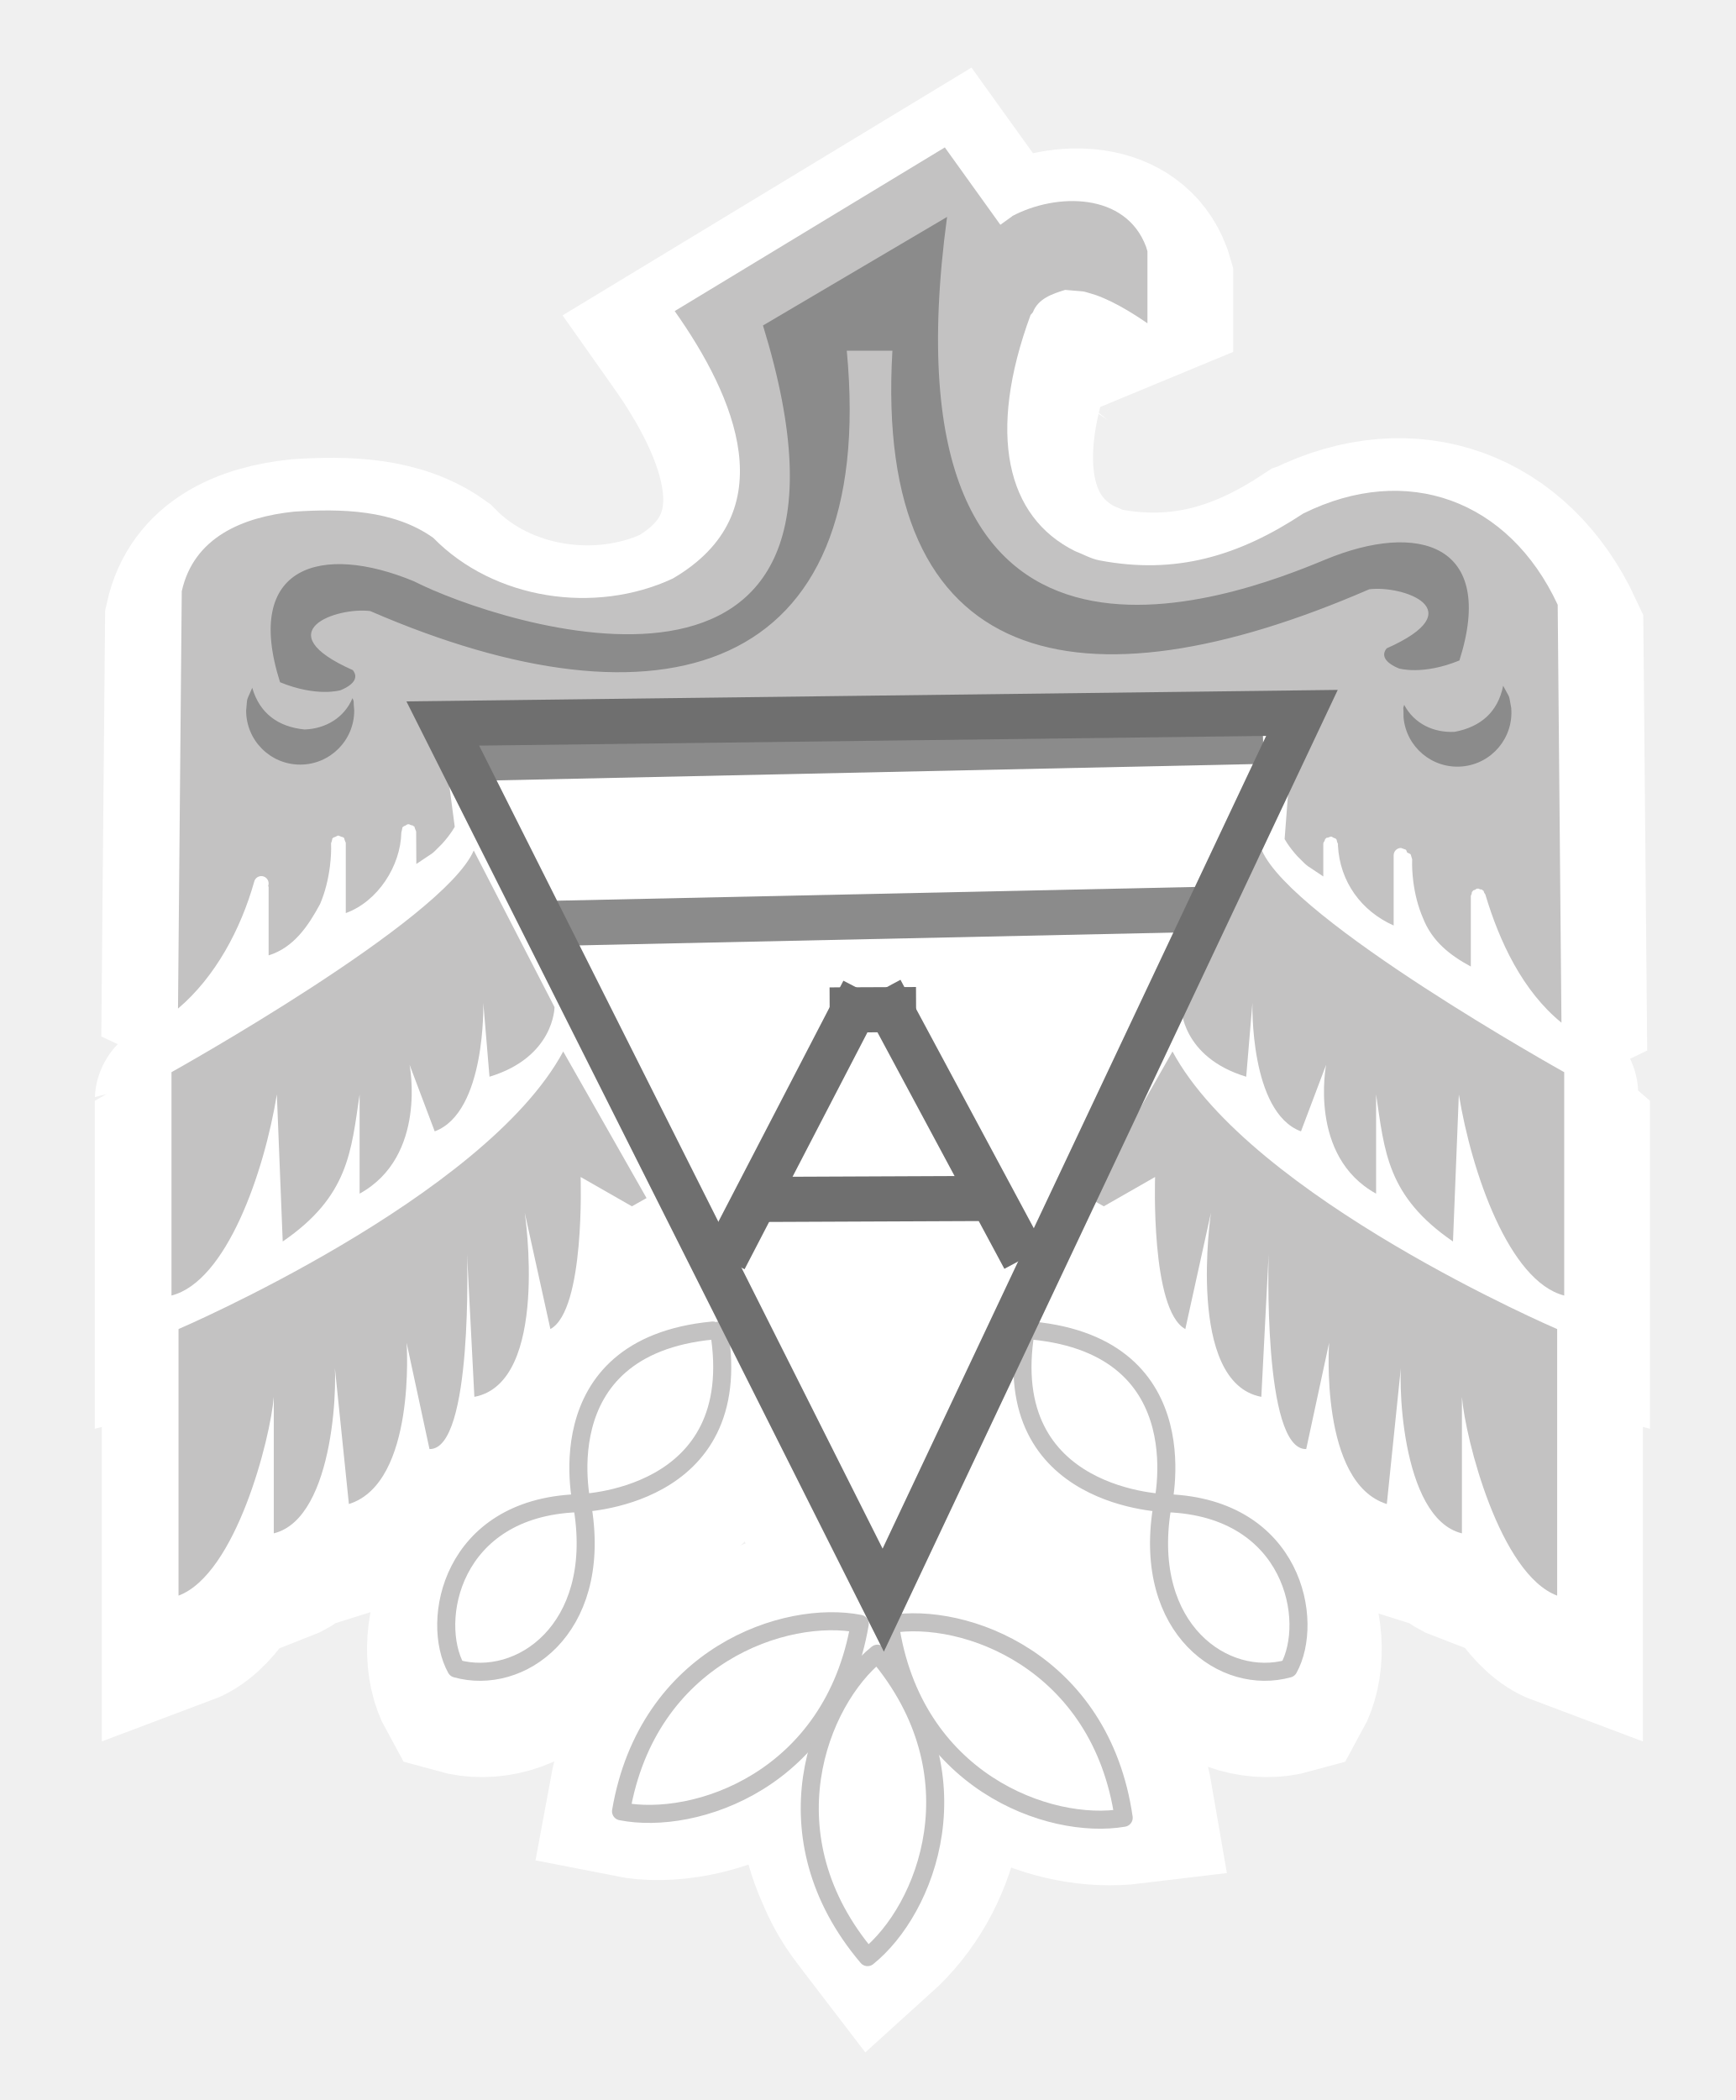
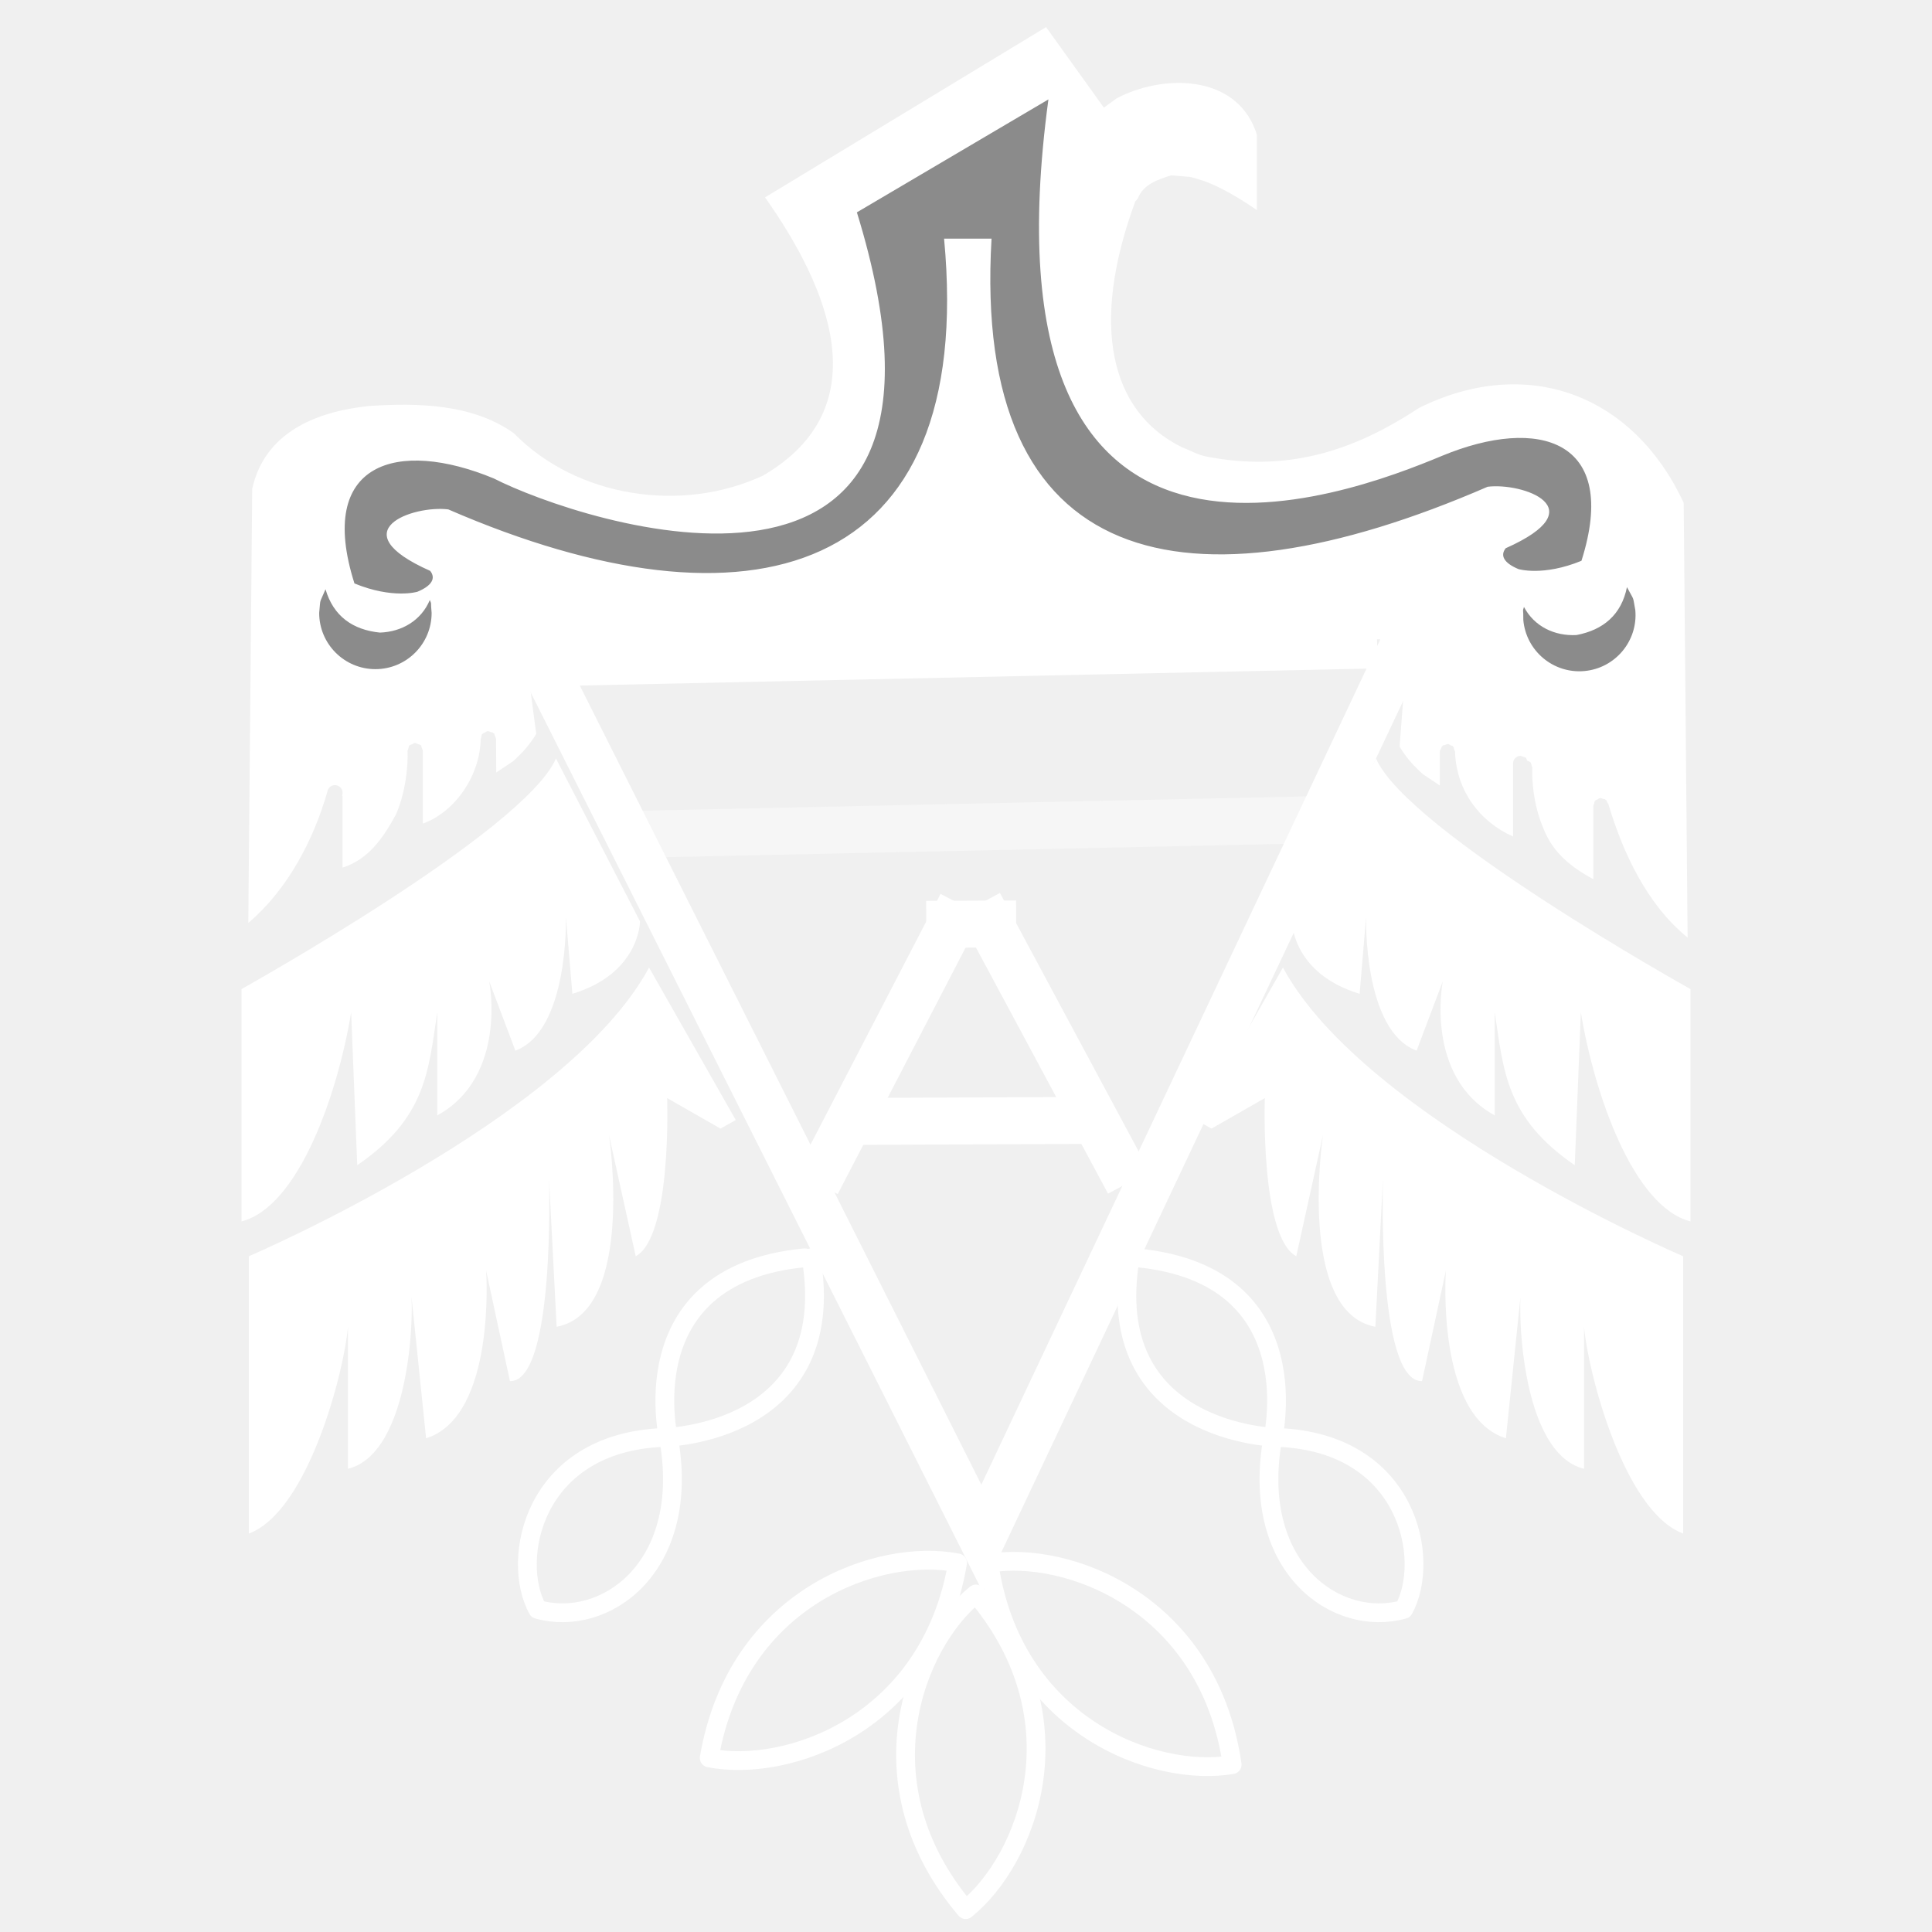
- <svg xmlns="http://www.w3.org/2000/svg" version="1.1" x="0" y="0" width="19.233" height="23.266" viewBox="0, 0, 192.329, 232.663">
-   <g id="Capa_1" transform="translate(-631.671, 107.536)">
+ <svg xmlns="http://www.w3.org/2000/svg" version="1.1" x="0" y="0" width="28.809" height="28.809" viewBox="0, 0, 205.776, 205.776">
+   <g id="Capa_1" transform="translate(-130.659, 237.443)">
    <g>
      <g>
-         <path d="M736.865,-88.036 L742.546,-80.123 L743.019,-79.464 L744.338,-80.411 L744.329,-80.424 C749.23,-83.025 756.927,-83.072 759.173,-77.008 L759.317,-76.525 L759.317,-68.547 C759.315,-68.549 759.313,-68.55 759.311,-68.551 C759.193,-68.632 759.075,-68.713 758.956,-68.794 C758.345,-69.209 757.757,-69.586 757.156,-69.944 C755.913,-70.685 754.726,-71.274 753.594,-71.677 C751.681,-72.249 752.802,-71.999 750.194,-72.249 C748.777,-71.81 747.207,-71.29 746.622,-69.768 L746.367,-69.473 C741.531,-56.337 743.666,-47.086 751.295,-43.308 C752.191,-42.967 753.04,-42.467 753.98,-42.287 C762.466,-40.657 769.469,-42.779 776.586,-47.475 L776.588,-47.476 C788.061,-53.154 799.38,-48.973 804.777,-37.366 L805.194,8.937 C800.888,5.44 798.311,-0.062 796.76,-5.27 L796.629,-5.47 C796.527,-5.717 796.611,-5.662 796.463,-5.723 C796.376,-5.856 796.446,-5.784 796.185,-5.838 L795.963,-5.93 L795.889,-5.9 L795.811,-5.916 L795.61,-5.784 C795.364,-5.682 795.419,-5.766 795.358,-5.619 C795.225,-5.531 795.297,-5.601 795.243,-5.339 L795.151,-5.118 L795.151,2.715 C792.821,1.463 790.847,-0.097 789.848,-2.659 C789.298,-3.934 788.953,-5.307 788.776,-6.7 C788.658,-7.633 788.629,-8.44 788.649,-9.045 C788.653,-9.14 788.653,-9.14 788.654,-9.151 C788.411,-9.864 788.639,-9.648 788.098,-9.914 C787.907,-10.375 788.076,-10.146 787.412,-10.421 C786.964,-10.421 786.601,-10.058 786.6,-9.609 L786.6,-1.83 C783.004,-3.43 780.634,-6.695 780.427,-10.68 L780.427,-10.87 L780.327,-11.111 C780.257,-11.38 780.336,-11.318 780.211,-11.391 C780.156,-11.525 780.207,-11.437 779.949,-11.544 L779.725,-11.675 L779.669,-11.66 L779.615,-11.682 L779.376,-11.583 C779.106,-11.512 779.168,-11.592 779.095,-11.467 C778.961,-11.412 779.049,-11.462 778.942,-11.205 L778.811,-10.98 L778.811,-10.89 L778.803,-10.87 L778.803,-7.264 C776.671,-8.717 777.315,-8.116 775.935,-9.501 C775.495,-9.985 775.104,-10.489 774.8,-10.946 C774.681,-11.125 774.583,-11.286 774.517,-11.407 L774.517,-11.406 L775.423,-23.26 L775.34,-23.26 L769.472,-10.828 L771.426,-9.011 L772.008,-10.139 C775.343,-2.381 805.5,14.421 805.5,14.422 L805.5,39.167 C799.396,37.606 795.235,25.529 793.823,16.89 L793.174,33.179 C785.858,28.167 785.593,23.194 784.654,16.89 L784.654,27.879 C777.117,23.733 779.118,13.595 779.118,13.595 L776.331,20.977 C770.621,18.862 770.948,6.744 770.948,6.744 L770.261,14.925 C763.062,12.741 763.055,7.212 763.055,7.212 L763.614,6.129 L762.312,6.818 L761.329,6.424 L760.012,9.214 L761.989,12.312 L762.093,12.13 C770.814,28.346 804.719,42.881 804.719,42.881 L804.719,72.415 C798.346,70.026 794.54,55.005 794.164,50.391 L794.164,65.514 C787.942,63.131 787.143,52.541 787.432,46.826 L785.842,62.266 C778.352,59.928 779.448,44.403 779.448,44.404 L776.91,56.176 C772.051,56.302 772.749,34.559 772.749,34.559 L771.937,50.391 C763.541,48.811 766.355,29.992 766.355,29.992 L763.514,42.881 C759.648,40.776 760.164,26.034 760.164,26.034 L754.481,29.281 L754.237,29.144 L754.234,29.15 L754.162,29.102 L752.857,28.368 L752.911,28.273 L751.468,27.317 L729.888,73.036 C731.013,74.544 732.281,75.971 733.137,77.66 C732.15,75.461 731.651,73.106 731.248,70.745 L732.869,70.561 C746.106,70.661 755.006,79.583 757.159,92.19 C748.188,93.282 738.435,88.335 734.334,80.15 L734.545,80.641 C738.194,89.542 735.9,100.199 728.776,106.628 C726.588,103.764 725.678,102.849 724.099,98.997 C720.628,90.53 722.475,79.682 729.379,73.453 L705.703,26.337 L703.728,28.216 L703.814,28.368 L703.21,28.708 L702.155,29.711 L701.88,29.104 L696.507,26.034 C696.507,26.034 697.024,40.776 693.158,42.881 L690.316,29.992 C690.316,29.992 693.13,48.811 684.734,50.391 L683.922,34.559 C683.922,34.559 684.62,56.302 679.761,56.176 L677.224,44.404 C677.224,44.403 678.32,59.928 670.83,62.266 L669.239,46.826 C669.371,52.707 668.961,62.99 662.508,65.514 L662.508,50.391 C662.132,55.005 658.326,70.026 651.952,72.415 L651.952,42.881 C666.999,35.63 685.906,26.897 694.576,12.133 L696.512,8.047 L695.558,6.149 L693.488,8.117 C692.808,11.739 689.65,13.784 686.41,14.925 L685.724,6.744 C685.724,6.744 686.05,18.862 680.34,20.977 L677.553,13.595 C677.554,13.595 679.554,23.733 672.018,27.879 L672.018,16.89 C671.078,23.194 670.814,28.167 663.497,33.179 L662.848,16.89 C661.437,25.529 657.276,37.606 651.171,39.167 L651.171,14.422 C651.171,14.421 681.329,-2.381 684.663,-10.139 L684.732,-10.007 L686.046,-12.781 L681.321,-22.183 L682.56,-12.764 C682.398,-12.485 682.488,-12.634 682.286,-12.319 C681.983,-11.862 681.592,-11.358 681.152,-10.874 C679.687,-9.421 680.596,-10.213 678.303,-8.647 L678.283,-12.248 L678.249,-12.329 L678.25,-12.353 L678.212,-12.418 C678.03,-12.849 678.177,-12.766 677.956,-12.856 C677.905,-12.943 677.949,-12.887 677.757,-12.937 L677.467,-13.055 L677.405,-13.029 L677.335,-13.048 L677.04,-12.876 C676.884,-12.81 676.914,-12.863 676.881,-12.783 C676.669,-12.659 676.807,-12.766 676.684,-12.299 L676.659,-12.239 L676.66,-12.207 L676.641,-12.134 C676.57,-8.441 674.044,-4.495 670.486,-3.204 L670.486,-10.982 L670.474,-11.011 L670.473,-11.033 L670.422,-11.138 C670.243,-11.57 670.388,-11.499 670.209,-11.573 C670.168,-11.656 670.206,-11.589 669.995,-11.662 L669.674,-11.794 L669.644,-11.781 L669.611,-11.793 L669.29,-11.635 C669.094,-11.554 669.126,-11.62 669.093,-11.538 C668.917,-11.452 669.058,-11.533 668.906,-11.087 L668.862,-10.982 L668.862,-10.96 L668.852,-10.931 C668.853,-10.919 668.853,-10.919 668.857,-10.82 C668.878,-10.195 668.849,-9.361 668.729,-8.397 C668.549,-6.957 668.2,-5.539 667.643,-4.221 C666.333,-1.796 664.741,0.606 661.936,1.482 L661.936,-6.1 L661.887,-6.217 L661.921,-6.336 C662.007,-6.776 661.719,-7.202 661.279,-7.288 C660.839,-7.374 660.413,-7.087 660.326,-6.647 C658.854,-1.449 656.059,3.85 651.894,7.375 L652.31,-38.859 C653.641,-44.858 659.081,-47.089 664.755,-47.681 C669.934,-48.024 675.782,-47.916 680.176,-44.781 C686.901,-37.915 698.086,-36.251 706.71,-40.265 C719.235,-47.554 713.616,-60.444 706.933,-69.901 L736.865,-88.036 z" fill="#FFFFFF" />
-         <path d="M736.865,-88.036 L742.546,-80.123 L743.019,-79.464 L744.338,-80.411 L744.329,-80.424 C749.23,-83.025 756.927,-83.072 759.173,-77.008 L759.317,-76.525 L759.317,-68.547 C759.315,-68.549 759.313,-68.55 759.311,-68.551 C759.193,-68.632 759.075,-68.713 758.956,-68.794 C758.345,-69.209 757.757,-69.586 757.156,-69.944 C755.913,-70.685 754.726,-71.274 753.594,-71.677 C751.681,-72.249 752.802,-71.999 750.194,-72.249 C748.777,-71.81 747.207,-71.29 746.622,-69.768 L746.367,-69.473 C741.531,-56.337 743.666,-47.086 751.295,-43.308 C752.191,-42.967 753.04,-42.467 753.98,-42.287 C762.466,-40.657 769.469,-42.779 776.586,-47.475 L776.588,-47.476 C788.061,-53.154 799.38,-48.973 804.777,-37.366 L805.194,8.937 C800.888,5.44 798.311,-0.062 796.76,-5.27 L796.629,-5.47 C796.527,-5.717 796.611,-5.662 796.463,-5.723 C796.376,-5.856 796.446,-5.784 796.185,-5.838 L795.963,-5.93 L795.889,-5.9 L795.811,-5.916 L795.61,-5.784 C795.364,-5.682 795.419,-5.766 795.358,-5.619 C795.225,-5.531 795.297,-5.601 795.243,-5.339 L795.151,-5.118 L795.151,2.715 C792.821,1.463 790.847,-0.097 789.848,-2.659 C789.298,-3.934 788.953,-5.307 788.776,-6.7 C788.658,-7.633 788.629,-8.44 788.649,-9.045 C788.653,-9.14 788.653,-9.14 788.654,-9.151 C788.411,-9.864 788.639,-9.648 788.098,-9.914 C787.907,-10.375 788.076,-10.146 787.412,-10.421 C786.964,-10.421 786.601,-10.058 786.6,-9.609 L786.6,-1.83 C783.004,-3.43 780.634,-6.695 780.427,-10.68 L780.427,-10.87 L780.327,-11.111 C780.257,-11.38 780.336,-11.318 780.211,-11.391 C780.156,-11.525 780.207,-11.437 779.949,-11.544 L779.725,-11.675 L779.669,-11.66 L779.615,-11.682 L779.376,-11.583 C779.106,-11.512 779.168,-11.592 779.095,-11.467 C778.961,-11.412 779.049,-11.462 778.942,-11.205 L778.811,-10.98 L778.811,-10.89 L778.803,-10.87 L778.803,-7.264 C776.671,-8.717 777.315,-8.116 775.935,-9.501 C775.495,-9.985 775.104,-10.489 774.8,-10.946 C774.681,-11.125 774.583,-11.286 774.517,-11.407 L774.517,-11.406 L775.423,-23.26 L775.34,-23.26 L769.472,-10.828 L771.426,-9.011 L772.008,-10.139 C775.343,-2.381 805.5,14.421 805.5,14.422 L805.5,39.167 C799.396,37.606 795.235,25.529 793.823,16.89 L793.174,33.179 C785.858,28.167 785.593,23.194 784.654,16.89 L784.654,27.879 C777.117,23.733 779.118,13.595 779.118,13.595 L776.331,20.977 C770.621,18.862 770.948,6.744 770.948,6.744 L770.261,14.925 C763.062,12.741 763.055,7.212 763.055,7.212 L763.614,6.129 L762.312,6.818 L761.329,6.424 L760.012,9.214 L761.989,12.312 L762.093,12.13 C770.814,28.346 804.719,42.881 804.719,42.881 L804.719,72.415 C798.346,70.026 794.54,55.005 794.164,50.391 L794.164,65.514 C787.942,63.131 787.143,52.541 787.432,46.826 L785.842,62.266 C778.352,59.928 779.448,44.403 779.448,44.404 L776.91,56.176 C772.051,56.302 772.749,34.559 772.749,34.559 L771.937,50.391 C763.541,48.811 766.355,29.992 766.355,29.992 L763.514,42.881 C759.648,40.776 760.164,26.034 760.164,26.034 L754.481,29.281 L754.237,29.144 L754.234,29.15 L754.162,29.102 L752.857,28.368 L752.911,28.273 L751.468,27.317 L729.888,73.036 C731.013,74.544 732.281,75.971 733.137,77.66 C732.15,75.461 731.651,73.106 731.248,70.745 L732.869,70.561 C746.106,70.661 755.006,79.583 757.159,92.19 C748.188,93.282 738.435,88.335 734.334,80.15 L734.545,80.641 C738.194,89.542 735.9,100.199 728.776,106.628 C726.588,103.764 725.678,102.849 724.099,98.997 C720.628,90.53 722.475,79.682 729.379,73.453 L705.703,26.337 L703.728,28.216 L703.814,28.368 L703.21,28.708 L702.155,29.711 L701.88,29.104 L696.507,26.034 C696.507,26.034 697.024,40.776 693.158,42.881 L690.316,29.992 C690.316,29.992 693.13,48.811 684.734,50.391 L683.922,34.559 C683.922,34.559 684.62,56.302 679.761,56.176 L677.224,44.404 C677.224,44.403 678.32,59.928 670.83,62.266 L669.239,46.826 C669.371,52.707 668.961,62.99 662.508,65.514 L662.508,50.391 C662.132,55.005 658.326,70.026 651.952,72.415 L651.952,42.881 C666.999,35.63 685.906,26.897 694.576,12.133 L696.512,8.047 L695.558,6.149 L693.488,8.117 C692.808,11.739 689.65,13.784 686.41,14.925 L685.724,6.744 C685.724,6.744 686.05,18.862 680.34,20.977 L677.553,13.595 C677.554,13.595 679.554,23.733 672.018,27.879 L672.018,16.89 C671.078,23.194 670.814,28.167 663.497,33.179 L662.848,16.89 C661.437,25.529 657.276,37.606 651.171,39.167 L651.171,14.422 C651.171,14.421 681.329,-2.381 684.663,-10.139 L684.732,-10.007 L686.046,-12.781 L681.321,-22.183 L682.56,-12.764 C682.398,-12.485 682.488,-12.634 682.286,-12.319 C681.983,-11.862 681.592,-11.358 681.152,-10.874 C679.687,-9.421 680.596,-10.213 678.303,-8.647 L678.283,-12.248 L678.249,-12.329 L678.25,-12.353 L678.212,-12.418 C678.03,-12.849 678.177,-12.766 677.956,-12.856 C677.905,-12.943 677.949,-12.887 677.757,-12.937 L677.467,-13.055 L677.405,-13.029 L677.335,-13.048 L677.04,-12.876 C676.884,-12.81 676.914,-12.863 676.881,-12.783 C676.669,-12.659 676.807,-12.766 676.684,-12.299 L676.659,-12.239 L676.66,-12.207 L676.641,-12.134 C676.57,-8.441 674.044,-4.495 670.486,-3.204 L670.486,-10.982 L670.474,-11.011 L670.473,-11.033 L670.422,-11.138 C670.243,-11.57 670.388,-11.499 670.209,-11.573 C670.168,-11.656 670.206,-11.589 669.995,-11.662 L669.674,-11.794 L669.644,-11.781 L669.611,-11.793 L669.29,-11.635 C669.094,-11.554 669.126,-11.62 669.093,-11.538 C668.917,-11.452 669.058,-11.533 668.906,-11.087 L668.862,-10.982 L668.862,-10.96 L668.852,-10.931 C668.853,-10.919 668.853,-10.919 668.857,-10.82 C668.878,-10.195 668.849,-9.361 668.729,-8.397 C668.549,-6.957 668.2,-5.539 667.643,-4.221 C666.333,-1.796 664.741,0.606 661.936,1.482 L661.936,-6.1 L661.887,-6.217 L661.921,-6.336 C662.007,-6.776 661.719,-7.202 661.279,-7.288 C660.839,-7.374 660.413,-7.087 660.326,-6.647 C658.854,-1.449 656.059,3.85 651.894,7.375 L652.31,-38.859 C653.641,-44.858 659.081,-47.089 664.755,-47.681 C669.934,-48.024 675.782,-47.916 680.176,-44.781 C686.901,-37.915 698.086,-36.251 706.71,-40.265 C719.235,-47.554 713.616,-60.444 706.933,-69.901 L736.865,-88.036 z" fill-opacity="0" stroke="#FFFFFF" stroke-width="18" stroke-linecap="round" stroke-miterlimit="2" />
+         <path d="M217.054,-103.475 C220.218,-84.606 201.345,-84.34 201.345,-84.34 C201.345,-84.34 201.453,-84.345 201.32,-84.34 C187.373,-83.793 185.011,-71.285 187.926,-66.025 C195.014,-64.041 204.047,-70.334 201.98,-83.628 C201.959,-83.759 201.973,-83.652 201.973,-83.652 C201.973,-83.652 197.311,-101.647 216.355,-103.475" fill-opacity="0" stroke="#FFFFFF" stroke-width="2" stroke-linecap="round" stroke-linejoin="round" />
+         <path d="M251.039,-103.475 C247.876,-84.606 266.748,-84.34 266.748,-84.34 C266.748,-84.34 266.641,-84.345 266.774,-84.34 C280.72,-83.793 283.082,-71.285 280.167,-66.025 C273.079,-64.041 264.047,-70.334 266.114,-83.628 C266.134,-83.759 266.12,-83.652 266.12,-83.652 C266.12,-83.652 270.782,-101.647 251.738,-103.475" fill-opacity="0" stroke="#FFFFFF" stroke-width="2" stroke-linecap="round" stroke-linejoin="round" />
      </g>
      <g>
-         <path d="M726.297,70.477 L727.913,70.702 C724.95,88.02 709.66,93.102 701.459,91.474 C703.847,78.443 712.977,70.674 726.297,70.477 z" fill="#FFFFFF" />
-         <path d="M726.297,70.477 L727.913,70.702 C724.95,88.02 709.66,93.102 701.459,91.474 C703.847,78.443 712.977,70.674 726.297,70.477 z" fill-opacity="0" stroke="#FFFFFF" stroke-width="18" stroke-linecap="round" stroke-miterlimit="2" />
+         <path d="M199.79,-134.389 C191.068,-118.173 157.163,-103.638 157.163,-103.638 L157.163,-74.104 C163.537,-76.493 167.343,-91.513 167.718,-96.127 L167.718,-81.005 C174.59,-82.676 174.904,-98.668 174.315,-100.999 L176.041,-84.253 C183.53,-86.591 182.435,-102.115 182.435,-102.115 L184.972,-90.342 C189.831,-90.217 189.133,-111.96 189.133,-111.96 L189.945,-96.127 C198.341,-97.707 195.527,-116.527 195.527,-116.527 L198.369,-103.638 C202.235,-105.743 201.718,-120.485 201.718,-120.485 L207.401,-117.237 L209.025,-118.151 L199.79,-134.389" fill="#FFFFFF" />
+         <path d="M267.304,-134.389 C276.025,-118.173 309.93,-103.638 309.93,-103.638 L309.93,-74.104 C303.557,-76.493 299.751,-91.513 299.375,-96.127 L299.375,-81.005 C292.504,-82.676 292.19,-98.668 292.778,-100.999 L291.053,-84.253 C283.563,-86.591 284.659,-102.115 284.659,-102.115 L282.121,-90.342 C277.262,-90.217 277.96,-111.96 277.96,-111.96 L277.148,-96.127 C268.752,-97.707 271.566,-116.527 271.566,-116.527 L268.725,-103.638 C264.859,-105.743 265.375,-120.485 265.375,-120.485 L259.692,-117.237 L258.068,-118.151 L267.304,-134.389" fill="#FFFFFF" />
      </g>
      <g>
-         <path d="M746.252,42.544 C756.995,43.56 762.662,50.84 760.773,61.645 C761.121,61.677 760.958,61.668 761.262,61.679 C761.262,61.678 761.155,61.673 761.287,61.679 C775.234,62.226 777.596,74.734 774.681,79.994 C767.593,81.977 758.56,75.685 760.628,62.391 C760.648,62.259 760.634,62.366 760.634,62.366 C760.722,61.993 760.67,62.232 760.773,61.645 C749.191,60.596 744.036,53.694 745.553,42.544 L746.252,42.544 z" fill="#FFFFFF" />
-         <path d="M746.252,42.544 C756.995,43.56 762.662,50.84 760.773,61.645 C761.121,61.677 760.958,61.668 761.262,61.679 C761.262,61.678 761.155,61.673 761.287,61.679 C775.234,62.226 777.596,74.734 774.681,79.994 C767.593,81.977 758.56,75.685 760.628,62.391 C760.648,62.259 760.634,62.366 760.634,62.366 C760.722,61.993 760.67,62.232 760.773,61.645 C749.191,60.596 744.036,53.694 745.553,42.544 L746.252,42.544 z" fill-opacity="0" stroke="#FFFFFF" stroke-width="18" stroke-linecap="round" stroke-miterlimit="2" />
+         <g>
+           <path d="M206.197,-50.209 C209.16,-67.527 224.451,-72.608 232.651,-70.98 C229.688,-53.662 214.398,-48.581 206.197,-50.209" fill-opacity="0" stroke="#FFFFFF" stroke-width="2" stroke-linecap="round" stroke-linejoin="round" />
+           <path d="M261.896,-49.492 C259.38,-66.881 244.225,-72.354 235.985,-70.937 C238.502,-53.549 253.657,-48.076 261.896,-49.492" fill-opacity="0" stroke="#FFFFFF" stroke-width="2" stroke-linecap="round" stroke-linejoin="round" />
+         </g>
+         <path d="M233.514,-34.054 C222.152,-47.456 228.088,-62.436 234.606,-67.671 C245.968,-54.269 240.032,-39.29 233.514,-34.054" fill-opacity="0" stroke="#FFFFFF" stroke-width="2" stroke-linecap="round" stroke-linejoin="round" />
+       </g>
+       <path d="M242.076,-234.555 L212.144,-216.42 C218.827,-206.963 224.446,-194.073 211.921,-186.784 C203.297,-182.77 192.112,-184.434 185.387,-191.3 C180.993,-194.435 175.145,-194.543 169.966,-194.2 C164.292,-193.607 158.852,-191.376 157.521,-185.377 L157.105,-139.143 C161.27,-142.669 164.065,-147.968 165.538,-153.166 C165.624,-153.605 166.05,-153.893 166.49,-153.807 C166.93,-153.721 167.217,-153.295 167.132,-152.855 L167.098,-152.736 L167.146,-152.619 L167.146,-145.036 C169.952,-145.913 171.544,-148.314 172.854,-150.74 C173.411,-152.058 173.76,-153.476 173.94,-154.916 C174.06,-155.88 174.089,-156.714 174.068,-157.339 C174.064,-157.438 174.064,-157.438 174.063,-157.45 L174.073,-157.479 L174.073,-157.501 L174.117,-157.606 C174.269,-158.052 174.128,-157.971 174.304,-158.057 C174.337,-158.138 174.305,-158.073 174.501,-158.154 L174.822,-158.312 L174.855,-158.3 L174.885,-158.313 L175.206,-158.18 C175.417,-158.108 175.379,-158.175 175.42,-158.092 C175.599,-158.018 175.454,-158.089 175.632,-157.657 L175.684,-157.552 L175.685,-157.53 L175.697,-157.501 L175.697,-149.723 C179.255,-151.014 181.78,-154.959 181.852,-158.653 L181.871,-158.726 L181.87,-158.758 L181.895,-158.818 C182.018,-159.285 181.88,-159.178 182.092,-159.302 C182.125,-159.382 182.095,-159.329 182.251,-159.395 L182.546,-159.567 L182.616,-159.548 L182.678,-159.574 L182.968,-159.456 C183.16,-159.405 183.116,-159.462 183.167,-159.375 C183.388,-159.285 183.241,-159.368 183.423,-158.937 L183.46,-158.872 L183.46,-158.848 L183.494,-158.767 L183.514,-155.166 C185.806,-156.732 184.898,-155.94 186.363,-157.393 C186.803,-157.877 187.194,-158.381 187.497,-158.838 C187.699,-159.153 187.609,-159.004 187.77,-159.283 L186.272,-170.679 L186.172,-170.679 L186.172,-172.303 L280.762,-172.303 L280.762,-170.679 L280.703,-170.679 L279.728,-157.925 L279.729,-157.926 C279.794,-157.805 279.892,-157.644 280.011,-157.465 C280.315,-157.008 280.706,-156.504 281.146,-156.02 C282.526,-154.635 281.882,-155.236 284.014,-153.783 L284.014,-157.389 L284.022,-157.409 L284.022,-157.499 L284.153,-157.724 C284.26,-157.981 284.172,-157.93 284.306,-157.986 C284.379,-158.111 284.317,-158.031 284.587,-158.102 L284.826,-158.201 L284.88,-158.179 L284.936,-158.194 L285.16,-158.063 C285.418,-157.956 285.367,-158.043 285.423,-157.909 C285.547,-157.837 285.468,-157.899 285.539,-157.63 L285.638,-157.389 L285.638,-157.199 C285.845,-153.213 288.215,-149.949 291.811,-148.349 L291.811,-156.128 C291.812,-156.576 292.175,-156.94 292.623,-156.94 C293.287,-156.665 293.118,-156.894 293.309,-156.433 C293.85,-156.167 293.622,-156.383 293.865,-155.67 C293.864,-155.659 293.864,-155.659 293.86,-155.564 C293.84,-154.959 293.869,-154.152 293.987,-153.219 C294.164,-151.825 294.509,-150.453 295.059,-149.178 C296.058,-146.616 298.032,-145.056 300.362,-143.804 L300.362,-151.637 L300.454,-151.858 C300.508,-152.12 300.436,-152.05 300.569,-152.138 C300.63,-152.285 300.575,-152.201 300.821,-152.303 L301.023,-152.435 L301.101,-152.419 L301.174,-152.449 L301.396,-152.357 C301.657,-152.303 301.587,-152.375 301.674,-152.242 C301.822,-152.18 301.738,-152.236 301.84,-151.989 L301.971,-151.788 C303.522,-146.581 306.099,-141.078 310.405,-137.582 L309.988,-183.885 C304.591,-195.492 293.272,-199.673 281.799,-193.995 L281.797,-193.994 C274.68,-189.298 267.677,-187.176 259.192,-188.806 C258.251,-188.986 257.402,-189.486 256.507,-189.827 C248.877,-193.605 246.742,-202.855 251.578,-215.992 L251.834,-216.287 C252.418,-217.809 253.988,-218.329 255.405,-218.768 C258.013,-218.518 256.892,-218.768 258.805,-218.196 C259.937,-217.793 261.124,-217.204 262.367,-216.463 C262.968,-216.105 263.556,-215.727 264.167,-215.313 C264.286,-215.232 264.404,-215.151 264.523,-215.07 C264.524,-215.069 264.526,-215.068 264.528,-215.066 L264.528,-223.044 L264.384,-223.527 C262.138,-229.59 254.441,-229.544 249.54,-226.943 L249.549,-226.93 L248.23,-225.983 L247.757,-226.642 L242.076,-234.555 z" fill="#FFFFFF" />
+       <path d="M242.325,-226.854 C234.571,-169.452 274.023,-184.627 284.266,-188.899 C294.506,-193.139 303.209,-190.653 299.099,-177.713 C295.006,-176.033 292.393,-176.829 292.393,-176.829 C290.827,-177.478 290.417,-178.284 291.033,-179.053 C300.707,-183.349 292.791,-186.063 289.105,-185.599 C257.063,-171.688 234.195,-176.606 236.267,-212.026 L231.212,-212.026 C234.632,-175.775 210.448,-169.276 178.405,-183.187 C174.72,-183.651 166.803,-180.936 176.477,-176.64 C177.093,-175.871 176.683,-175.066 175.118,-174.416 C175.118,-174.416 172.504,-173.621 168.412,-175.3 C164.301,-188.24 173.004,-190.727 183.245,-186.487 C192.379,-181.818 236.664,-166.981 221.925,-214.827 L242.325,-226.854 z" fill="#8B8B8B" />
+       <g>
+         <path d="M189.874,-156.658 L198.827,-139.307 C198.827,-139.307 198.82,-133.778 191.622,-131.593 L190.935,-139.775 C190.935,-139.775 191.261,-127.657 185.551,-125.541 L182.765,-132.924 C182.765,-132.924 184.765,-122.785 177.229,-118.64 L177.229,-129.629 C176.289,-123.324 176.025,-118.351 168.708,-113.34 L168.059,-129.629 C166.648,-120.99 162.486,-108.913 156.382,-107.352 L156.382,-132.097 C156.382,-132.097 186.54,-148.9 189.874,-156.658 z" fill="#FFFFFF" />
+         <path d="M277.219,-156.658 L268.266,-139.307 C268.266,-139.307 268.273,-133.778 275.472,-131.593 L276.159,-139.775 C276.159,-139.775 275.832,-127.657 281.542,-125.541 L284.329,-132.924 C284.329,-132.924 282.328,-122.785 289.865,-118.64 L289.865,-129.629 C290.804,-123.324 291.069,-118.351 298.385,-113.34 L299.034,-129.629 C300.446,-120.99 304.607,-108.913 310.711,-107.352 L310.711,-132.097 C310.711,-132.097 280.554,-148.9 277.219,-156.658 z" fill="#FFFFFF" />
+       </g>
+       <path d="M198.593,-148.585 L271.447,-150.153" fill-opacity="0" stroke="#F6F6F6" stroke-width="5" />
+       <path d="M190.281,-166.881 L277.34,-168.756" fill-opacity="0" stroke="#FFFFFF" stroke-width="5" />
+       <path d="M186.445,-170.729 L210.848,-122.166 L235.251,-73.604 L258.45,-122.753 L281.648,-171.902 L234.047,-171.315 z" fill-opacity="0" stroke="#FFFFFF" stroke-width="5" />
+       <g>
+         <g>
+           <path d="M217.665,-111.412 L233.056,-141.082" fill-opacity="0" stroke="#FFFFFF" stroke-width="5" />
+           <path d="M250.878,-111.492 L234.959,-141.153" fill-opacity="0" stroke="#FFFFFF" stroke-width="5" />
+           <path d="M229.315,-138.992 L238.892,-139.033" fill-opacity="0" stroke="#FFFFFF" stroke-width="5" />
+         </g>
+         <path d="M221.253,-117.999 L246.88,-118.109" fill-opacity="0" stroke="#FFFFFF" stroke-width="5" />
      </g>
      <g>
-         <path d="M711.568,42.544 C713.417,53.538 707.405,60.61 696.349,61.645 C696.451,62.232 696.399,61.993 696.487,62.366 C696.487,62.366 696.473,62.259 696.494,62.391 C698.561,75.685 689.528,81.977 682.44,79.994 C679.525,74.734 681.887,62.226 695.834,61.679 C695.967,61.673 695.859,61.678 695.859,61.679 C696.163,61.668 696,61.677 696.349,61.645 C694.371,50.339 700.047,43.916 710.869,42.544 L711.568,42.544 z" fill="#FFFFFF" />
-         <path d="M711.568,42.544 C713.417,53.538 707.405,60.61 696.349,61.645 C696.451,62.232 696.399,61.993 696.487,62.366 C696.487,62.366 696.473,62.259 696.494,62.391 C698.561,75.685 689.528,81.977 682.44,79.994 C679.525,74.734 681.887,62.226 695.834,61.679 C695.967,61.673 695.859,61.678 695.859,61.679 C696.163,61.668 696,61.677 696.349,61.645 C694.371,50.339 700.047,43.916 710.869,42.544 L711.568,42.544 z" fill-opacity="0" stroke="#FFFFFF" stroke-width="18" stroke-linecap="round" stroke-miterlimit="2" />
+         <path d="M165.329,-174.681 C166.171,-171.812 168.227,-170.358 171.125,-170.066 C173.459,-170.146 175.523,-171.357 176.439,-173.534 C176.666,-172.995 176.503,-173.428 176.631,-172.161 C176.631,-168.854 173.95,-166.173 170.643,-166.173 C167.336,-166.173 164.655,-168.854 164.655,-172.161 C164.824,-173.84 164.62,-172.995 165.329,-174.681 z" fill="#8B8B8B" />
+         <path d="M165.329,-174.681 C166.171,-171.812 168.227,-170.358 171.125,-170.066 C173.459,-170.146 175.523,-171.357 176.439,-173.534 C176.666,-172.995 176.503,-173.428 176.631,-172.161 C176.631,-168.854 173.95,-166.173 170.643,-166.173 C167.336,-166.173 164.655,-168.854 164.655,-172.161 C164.824,-173.84 164.62,-172.995 165.329,-174.681 z" fill-opacity="0" stroke="#C3C2C2" stroke-width="0.25" stroke-opacity="0.001" />
      </g>
-     </g>
-     <g>
-       <path d="M726.969,64.313 L680.461,-27.329 L774.992,-27.329 L726.969,64.313" fill="#FFFFFF" />
      <g>
-         <g>
-           <path d="M711.343,39.876 C714.507,58.744 695.634,59.01 695.634,59.01 C695.634,59.01 695.742,59.005 695.609,59.01 C681.662,59.558 679.3,72.066 682.215,77.326 C689.303,79.309 698.336,73.017 696.269,59.723 C696.248,59.591 696.262,59.698 696.262,59.698 C696.262,59.698 691.6,41.703 710.644,39.876" fill-opacity="0" stroke="#C3C2C2" stroke-width="2" stroke-linecap="round" stroke-linejoin="round" />
-           <path d="M745.328,39.876 C742.165,58.744 761.037,59.01 761.037,59.01 C761.037,59.01 760.93,59.005 761.062,59.01 C775.009,59.558 777.371,72.066 774.456,77.326 C767.368,79.309 758.335,73.017 760.403,59.723 C760.423,59.591 760.409,59.698 760.409,59.698 C760.409,59.698 765.071,41.704 746.027,39.876" fill-opacity="0" stroke="#C3C2C2" stroke-width="2" stroke-linecap="round" stroke-linejoin="round" />
-         </g>
-         <g>
-           <path d="M694.079,8.961 C685.357,25.178 651.452,39.713 651.452,39.713 L651.452,69.247 C657.826,66.858 661.632,51.837 662.007,47.223 L662.007,62.346 C668.879,60.675 669.193,44.682 668.604,42.352 L670.33,59.098 C677.819,56.76 676.724,41.235 676.724,41.235 L679.261,53.008 C684.12,53.133 683.422,31.391 683.422,31.391 L684.234,47.223 C692.63,45.643 689.816,26.824 689.816,26.824 L692.658,39.713 C696.524,37.608 696.007,22.865 696.007,22.865 L701.69,26.113 L703.314,25.2 L694.079,8.961" fill="#C3C2C2" />
-           <path d="M761.593,8.961 C770.314,25.178 804.219,39.713 804.219,39.713 L804.219,69.247 C797.846,66.858 794.04,51.837 793.664,47.223 L793.664,62.346 C786.793,60.675 786.479,44.682 787.067,42.352 L785.342,59.098 C777.852,56.76 778.948,41.235 778.948,41.235 L776.41,53.008 C771.551,53.133 772.249,31.391 772.249,31.391 L771.437,47.223 C763.041,45.643 765.855,26.824 765.855,26.824 L763.014,39.713 C759.148,37.608 759.664,22.865 759.664,22.865 L753.981,26.113 L752.357,25.2 L761.593,8.961" fill="#C3C2C2" />
-         </g>
-         <g>
-           <g>
-             <path d="M700.486,93.142 C703.449,75.824 718.74,70.742 726.94,72.37 C723.977,89.689 708.686,94.77 700.486,93.142" fill-opacity="0" stroke="#C3C2C2" stroke-width="2" stroke-linecap="round" stroke-linejoin="round" />
-             <path d="M756.185,93.858 C753.669,76.47 738.514,70.997 730.274,72.413 C732.791,89.802 747.946,95.275 756.185,93.858" fill-opacity="0" stroke="#C3C2C2" stroke-width="2" stroke-linecap="round" stroke-linejoin="round" />
-           </g>
-           <path d="M727.802,109.296 C716.441,95.894 722.377,80.915 728.895,75.679 C740.257,89.081 734.321,104.061 727.802,109.296" fill-opacity="0" stroke="#C3C2C2" stroke-width="2" stroke-linecap="round" stroke-linejoin="round" />
-         </g>
-         <path d="M736.365,-91.204 L706.433,-73.07 C713.116,-63.613 718.735,-50.722 706.21,-43.434 C697.586,-39.419 686.401,-41.084 679.676,-47.949 C675.282,-51.084 669.434,-51.192 664.255,-50.85 C658.581,-50.257 653.141,-48.026 651.81,-42.027 L651.394,4.207 C655.559,0.682 658.354,-4.618 659.827,-9.815 C659.913,-10.255 660.339,-10.542 660.779,-10.457 C661.219,-10.371 661.506,-9.944 661.421,-9.504 L661.387,-9.385 L661.435,-9.269 L661.435,-1.686 C664.241,-2.562 665.833,-4.964 667.143,-7.39 C667.7,-8.708 668.049,-10.126 668.229,-11.565 C668.349,-12.529 668.378,-13.363 668.357,-13.989 C668.353,-14.088 668.353,-14.088 668.352,-14.1 L668.362,-14.129 L668.362,-14.151 L668.406,-14.255 C668.558,-14.701 668.417,-14.621 668.593,-14.707 C668.626,-14.788 668.594,-14.722 668.79,-14.803 L669.111,-14.961 L669.144,-14.95 L669.174,-14.963 L669.495,-14.83 C669.706,-14.758 669.668,-14.825 669.708,-14.741 C669.888,-14.667 669.743,-14.738 669.921,-14.307 L669.973,-14.202 L669.974,-14.18 L669.986,-14.151 L669.986,-6.373 C673.544,-7.663 676.069,-11.609 676.14,-15.302 L676.16,-15.375 L676.159,-15.407 L676.184,-15.467 C676.307,-15.934 676.169,-15.827 676.381,-15.951 C676.414,-16.032 676.384,-15.978 676.54,-16.044 L676.835,-16.216 L676.905,-16.198 L676.967,-16.224 L677.257,-16.105 C677.449,-16.055 677.405,-16.112 677.456,-16.024 C677.677,-15.934 677.53,-16.018 677.712,-15.586 L677.749,-15.522 L677.749,-15.497 L677.783,-15.416 L677.803,-11.815 C680.095,-13.382 679.187,-12.589 680.652,-14.043 C681.092,-14.526 681.483,-15.03 681.786,-15.487 C681.988,-15.802 681.898,-15.653 682.059,-15.932 L680.561,-27.329 L680.461,-27.329 L680.461,-28.952 L775.051,-28.952 L775.051,-27.329 L774.992,-27.329 L774.017,-14.575 L774.018,-14.575 C774.083,-14.454 774.181,-14.293 774.3,-14.114 C774.604,-13.657 774.995,-13.153 775.435,-12.669 C776.815,-11.285 776.171,-11.885 778.303,-10.433 L778.303,-14.039 L778.311,-14.058 L778.311,-14.149 L778.442,-14.373 C778.549,-14.631 778.461,-14.58 778.595,-14.635 C778.668,-14.76 778.606,-14.68 778.876,-14.751 L779.115,-14.851 L779.169,-14.828 L779.225,-14.843 L779.449,-14.712 C779.707,-14.605 779.656,-14.693 779.712,-14.559 C779.836,-14.486 779.757,-14.548 779.828,-14.279 L779.927,-14.039 L779.927,-13.848 C780.134,-9.863 782.504,-6.598 786.1,-4.999 L786.1,-12.778 C786.1,-13.226 786.464,-13.589 786.912,-13.589 C787.576,-13.315 787.407,-13.543 787.598,-13.082 C788.139,-12.816 787.911,-13.033 788.154,-12.32 C788.153,-12.308 788.153,-12.308 788.149,-12.213 C788.129,-11.608 788.158,-10.801 788.276,-9.868 C788.453,-8.475 788.798,-7.103 789.348,-5.827 C790.347,-3.265 792.321,-1.705 794.651,-0.453 L794.651,-8.287 L794.743,-8.508 C794.797,-8.77 794.725,-8.7 794.858,-8.787 C794.919,-8.934 794.864,-8.851 795.11,-8.952 L795.311,-9.084 L795.39,-9.068 L795.463,-9.099 L795.685,-9.007 C795.946,-8.952 795.876,-9.025 795.963,-8.891 C796.111,-8.83 796.027,-8.885 796.129,-8.638 L796.26,-8.438 C797.811,-3.231 800.388,2.272 804.694,5.768 L804.277,-40.534 C798.88,-52.141 787.561,-56.323 776.088,-50.644 L776.086,-50.644 C768.969,-45.947 761.966,-43.826 753.481,-45.455 C752.54,-45.635 751.691,-46.136 750.796,-46.476 C743.166,-50.255 741.031,-59.505 745.867,-72.641 L746.123,-72.937 C746.707,-74.459 748.277,-74.978 749.694,-75.418 C752.302,-75.167 751.181,-75.417 753.094,-74.846 C754.226,-74.443 755.413,-73.853 756.656,-73.112 C757.257,-72.754 757.845,-72.377 758.456,-71.963 C758.575,-71.882 758.693,-71.801 758.812,-71.719 C758.813,-71.718 758.815,-71.717 758.817,-71.716 L758.817,-79.694 L758.673,-80.177 C756.427,-86.24 748.73,-86.194 743.829,-83.592 L743.838,-83.58 L742.519,-82.632 L742.046,-83.292 L736.365,-91.204 z" fill="#C3C2C2" />
-         <path d="M736.614,-83.503 C728.86,-26.101 768.312,-41.277 778.555,-45.549 C788.795,-49.789 797.498,-47.302 793.388,-34.362 C789.295,-32.683 786.682,-33.478 786.682,-33.478 C785.116,-34.128 784.706,-34.933 785.322,-35.702 C794.996,-39.998 787.08,-42.713 783.394,-42.248 C751.352,-28.337 728.484,-33.256 730.556,-68.675 L725.501,-68.675 C728.921,-32.424 704.737,-25.925 672.694,-39.836 C669.008,-40.301 661.092,-37.586 670.766,-33.29 C671.382,-32.521 670.972,-31.716 669.407,-31.066 C669.407,-31.066 666.793,-30.27 662.701,-31.95 C658.59,-44.89 667.293,-47.376 677.533,-43.137 C686.668,-38.468 730.953,-23.63 716.214,-71.476 L736.614,-83.503 z" fill="#8B8B8B" />
-         <g>
-           <path d="M684.163,-13.308 L693.116,4.044 C693.116,4.044 693.109,9.573 685.91,11.757 L685.224,3.576 C685.224,3.576 685.55,15.693 679.84,17.809 L677.053,10.427 C677.054,10.427 679.054,20.565 671.518,24.71 L671.518,13.721 C670.578,20.026 670.314,24.999 662.997,30.011 L662.348,13.721 C660.937,22.361 656.775,34.438 650.671,35.999 L650.671,11.253 C650.671,11.253 680.829,-5.549 684.163,-13.308 z" fill="#C3C2C2" />
-           <path d="M771.508,-13.308 L762.555,4.044 C762.555,4.044 762.562,9.573 769.761,11.757 L770.448,3.576 C770.448,3.576 770.121,15.693 775.831,17.809 L778.618,10.427 C778.618,10.427 776.617,20.565 784.154,24.71 L784.154,13.721 C785.093,20.026 785.358,24.999 792.674,30.011 L793.323,13.721 C794.735,22.361 798.896,34.438 805,35.999 L805,11.253 C805,11.253 774.842,-5.549 771.508,-13.308 z" fill="#C3C2C2" />
-         </g>
-         <path d="M692.882,-5.234 L765.736,-6.803" fill-opacity="0" stroke="#8B8B8B" stroke-width="5" />
-         <path d="M684.57,-23.531 L771.629,-25.405" fill-opacity="0" stroke="#8B8B8B" stroke-width="5" />
-         <path d="M680.734,-27.378 L705.137,21.184 L729.54,69.747 L752.739,20.598 L775.937,-28.552 L728.336,-27.965 z" fill-opacity="0" stroke="#6F6F6F" stroke-width="5" />
-         <g>
-           <g>
-             <path d="M711.954,31.938 L727.345,2.269" fill-opacity="0" stroke="#6F6F6F" stroke-width="5" />
-             <path d="M745.167,31.858 L729.248,2.198" fill-opacity="0" stroke="#6F6F6F" stroke-width="5" />
-             <path d="M723.604,4.358 L733.181,4.317" fill-opacity="0" stroke="#6F6F6F" stroke-width="5" />
-           </g>
-           <path d="M715.542,25.352 L741.169,25.242" fill-opacity="0" stroke="#6F6F6F" stroke-width="5" />
-         </g>
-         <g>
-           <path d="M659.618,-31.33 C660.46,-28.462 662.516,-27.007 665.414,-26.715 C667.748,-26.795 669.812,-28.006 670.728,-30.184 C670.955,-29.645 670.792,-30.077 670.92,-28.81 C670.92,-25.503 668.239,-22.823 664.932,-22.823 C661.625,-22.823 658.944,-25.503 658.944,-28.81 C659.113,-30.49 658.909,-29.645 659.618,-31.33 z" fill="#8B8B8B" />
-           <path d="M659.618,-31.33 C660.46,-28.462 662.516,-27.007 665.414,-26.715 C667.748,-26.795 669.812,-28.006 670.728,-30.184 C670.955,-29.645 670.792,-30.077 670.92,-28.81 C670.92,-25.503 668.239,-22.823 664.932,-22.823 C661.625,-22.823 658.944,-25.503 658.944,-28.81 C659.113,-30.49 658.909,-29.645 659.618,-31.33 z" fill-opacity="0" stroke="#C3C2C2" stroke-width="0.25" stroke-opacity="0.001" />
-         </g>
-         <g>
-           <path d="M798.234,-31.557 C797.645,-28.626 795.723,-26.998 792.862,-26.455 C790.53,-26.331 788.369,-27.357 787.266,-29.447 C787.087,-28.89 787.212,-29.335 787.195,-28.062 C787.483,-24.768 790.387,-22.33 793.682,-22.619 C796.976,-22.907 799.413,-25.811 799.125,-29.106 C798.81,-30.764 799.087,-29.94 798.234,-31.557 z" fill="#8B8B8B" />
-           <path d="M798.234,-31.557 C797.645,-28.626 795.723,-26.998 792.862,-26.455 C790.53,-26.331 788.369,-27.357 787.266,-29.447 C787.087,-28.89 787.212,-29.335 787.195,-28.062 C787.483,-24.768 790.387,-22.33 793.682,-22.619 C796.976,-22.907 799.413,-25.811 799.125,-29.106 C798.81,-30.764 799.087,-29.94 798.234,-31.557 z" fill-opacity="0" stroke="#C3C2C2" stroke-width="0.25" stroke-opacity="0.001" />
-         </g>
+         <path d="M303.945,-174.908 C303.356,-171.977 301.434,-170.349 298.573,-169.805 C296.241,-169.681 294.08,-170.708 292.977,-172.797 C292.798,-172.241 292.923,-172.686 292.906,-171.413 C293.194,-168.118 296.098,-165.681 299.393,-165.969 C302.687,-166.257 305.124,-169.162 304.836,-172.456 C304.521,-174.114 304.798,-173.29 303.945,-174.908 z" fill="#8B8B8B" />
+         <path d="M303.945,-174.908 C303.356,-171.977 301.434,-170.349 298.573,-169.805 C296.241,-169.681 294.08,-170.708 292.977,-172.797 C292.798,-172.241 292.923,-172.686 292.906,-171.413 C293.194,-168.118 296.098,-165.681 299.393,-165.969 C302.687,-166.257 305.124,-169.162 304.836,-172.456 C304.521,-174.114 304.798,-173.29 303.945,-174.908 z" fill-opacity="0" stroke="#C3C2C2" stroke-width="0.25" stroke-opacity="0.001" />
      </g>
    </g>
  </g>
</svg>
